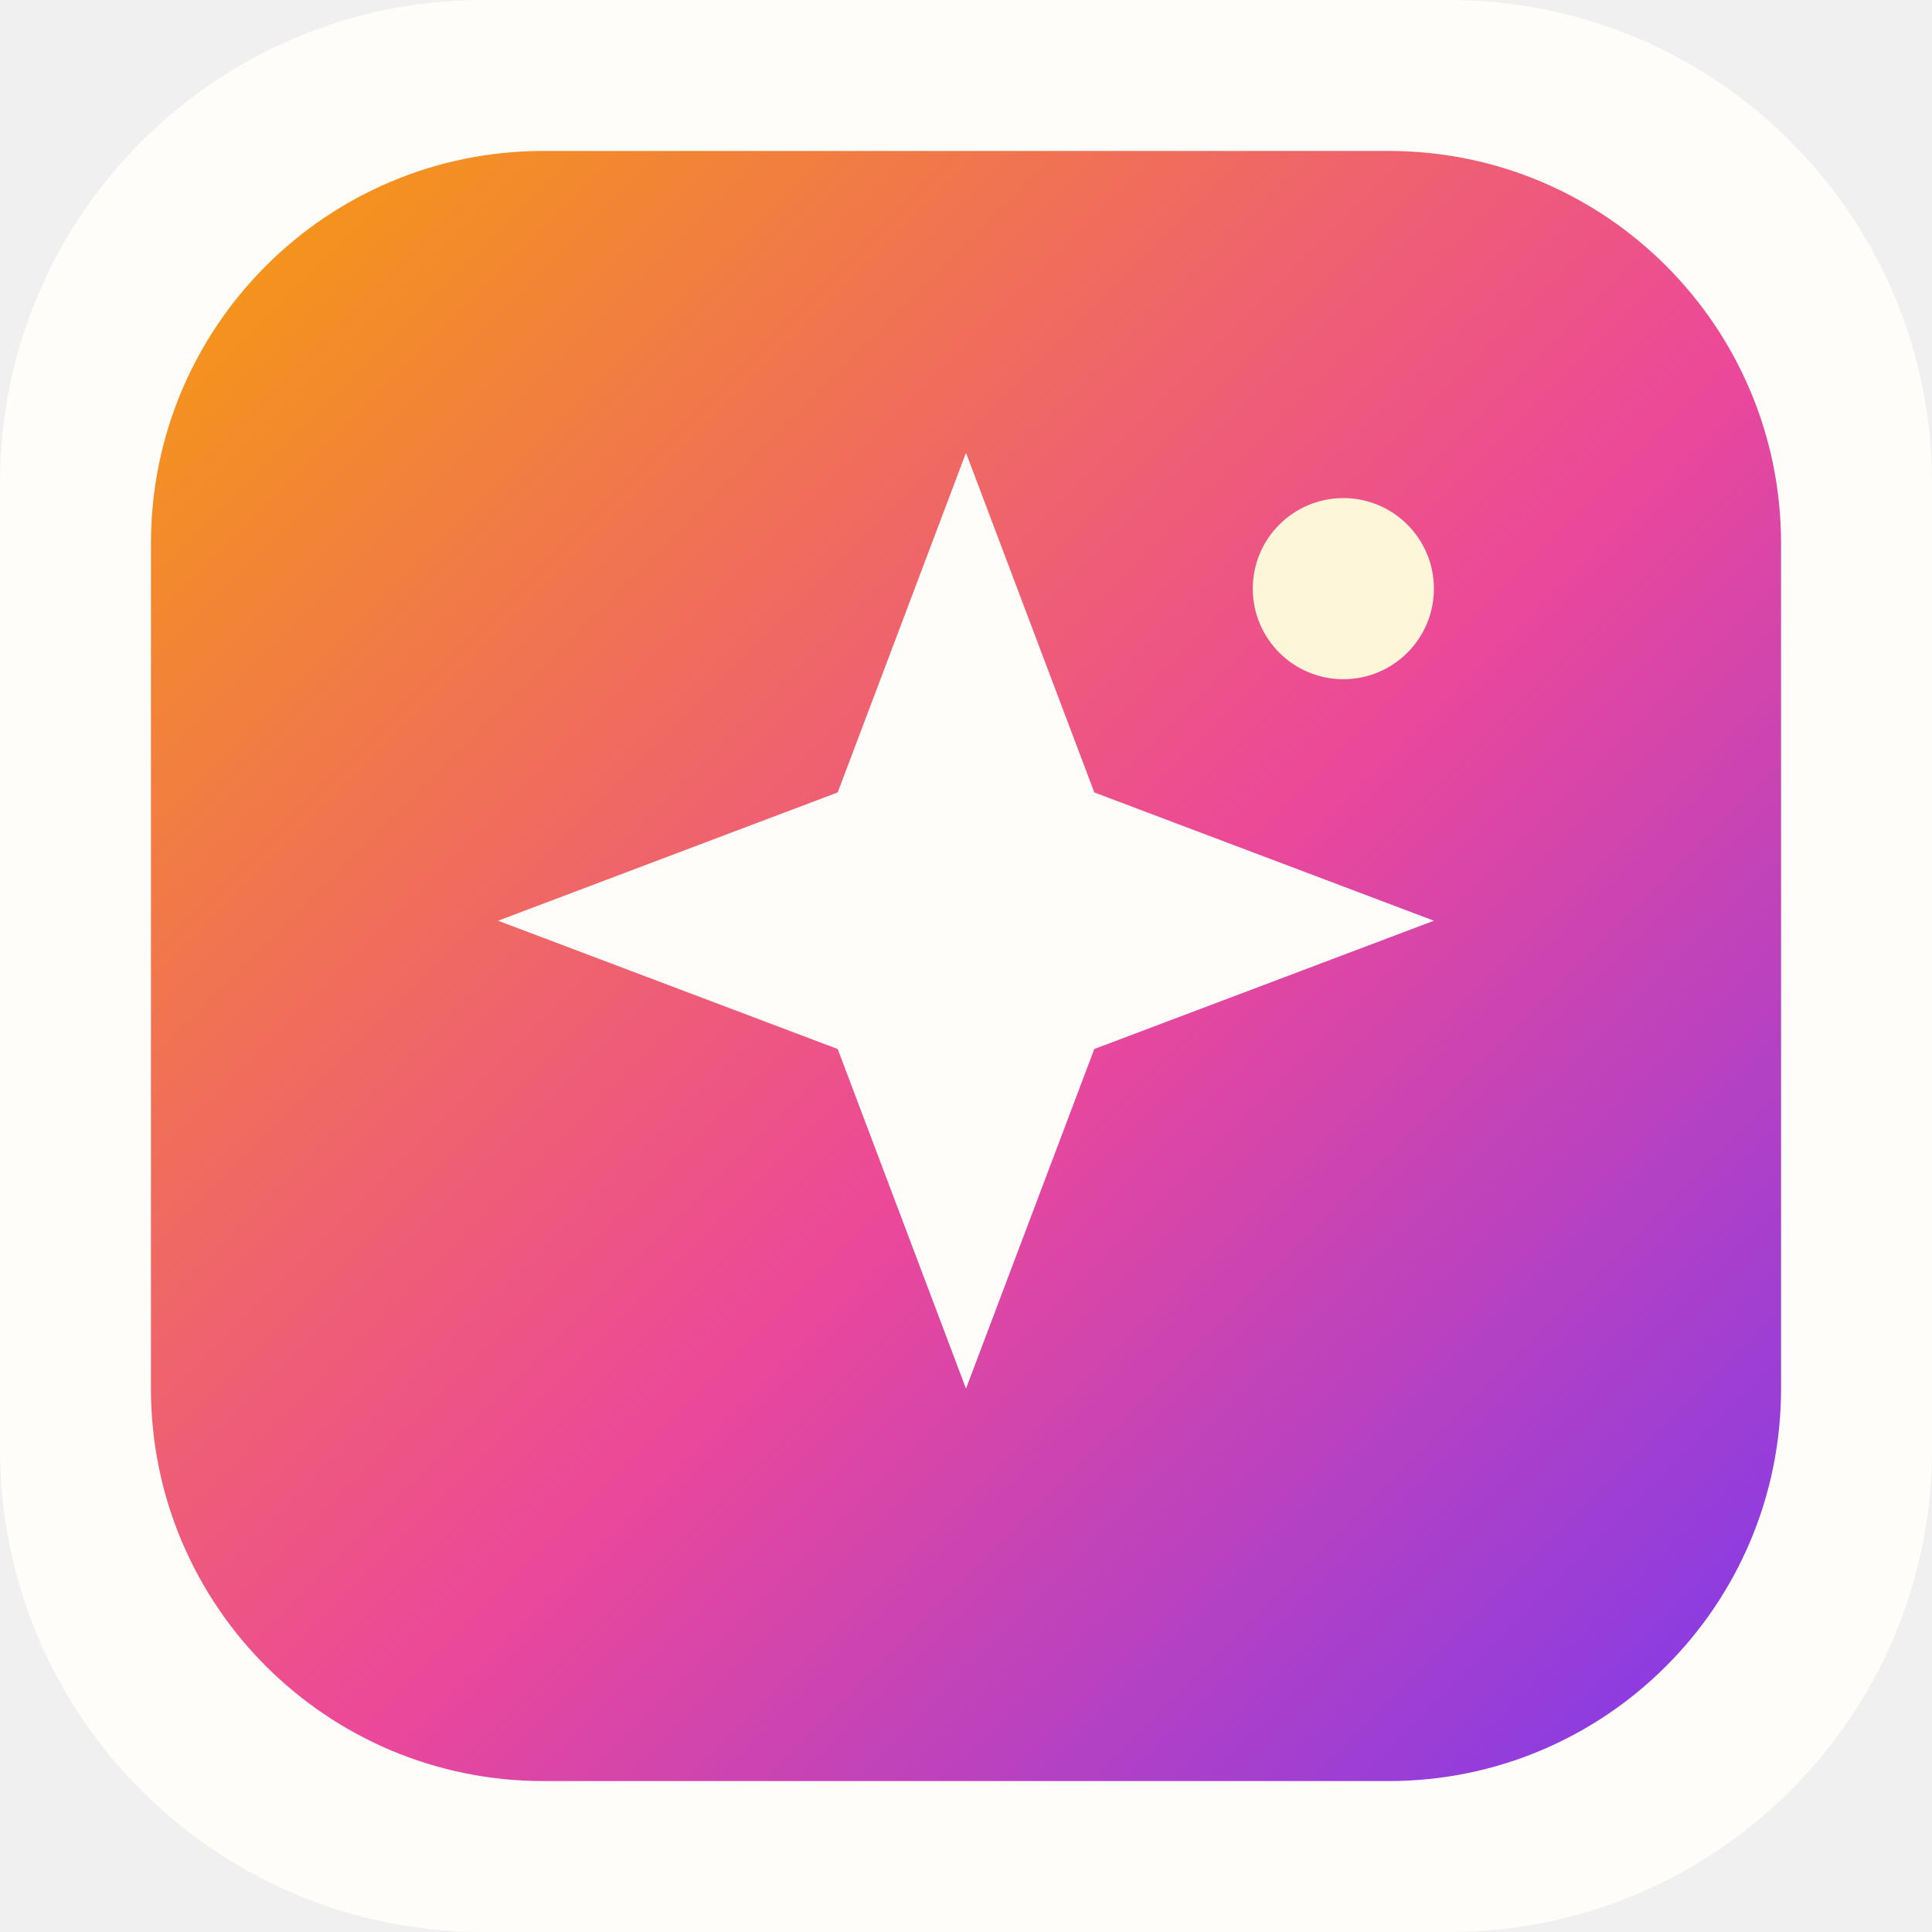
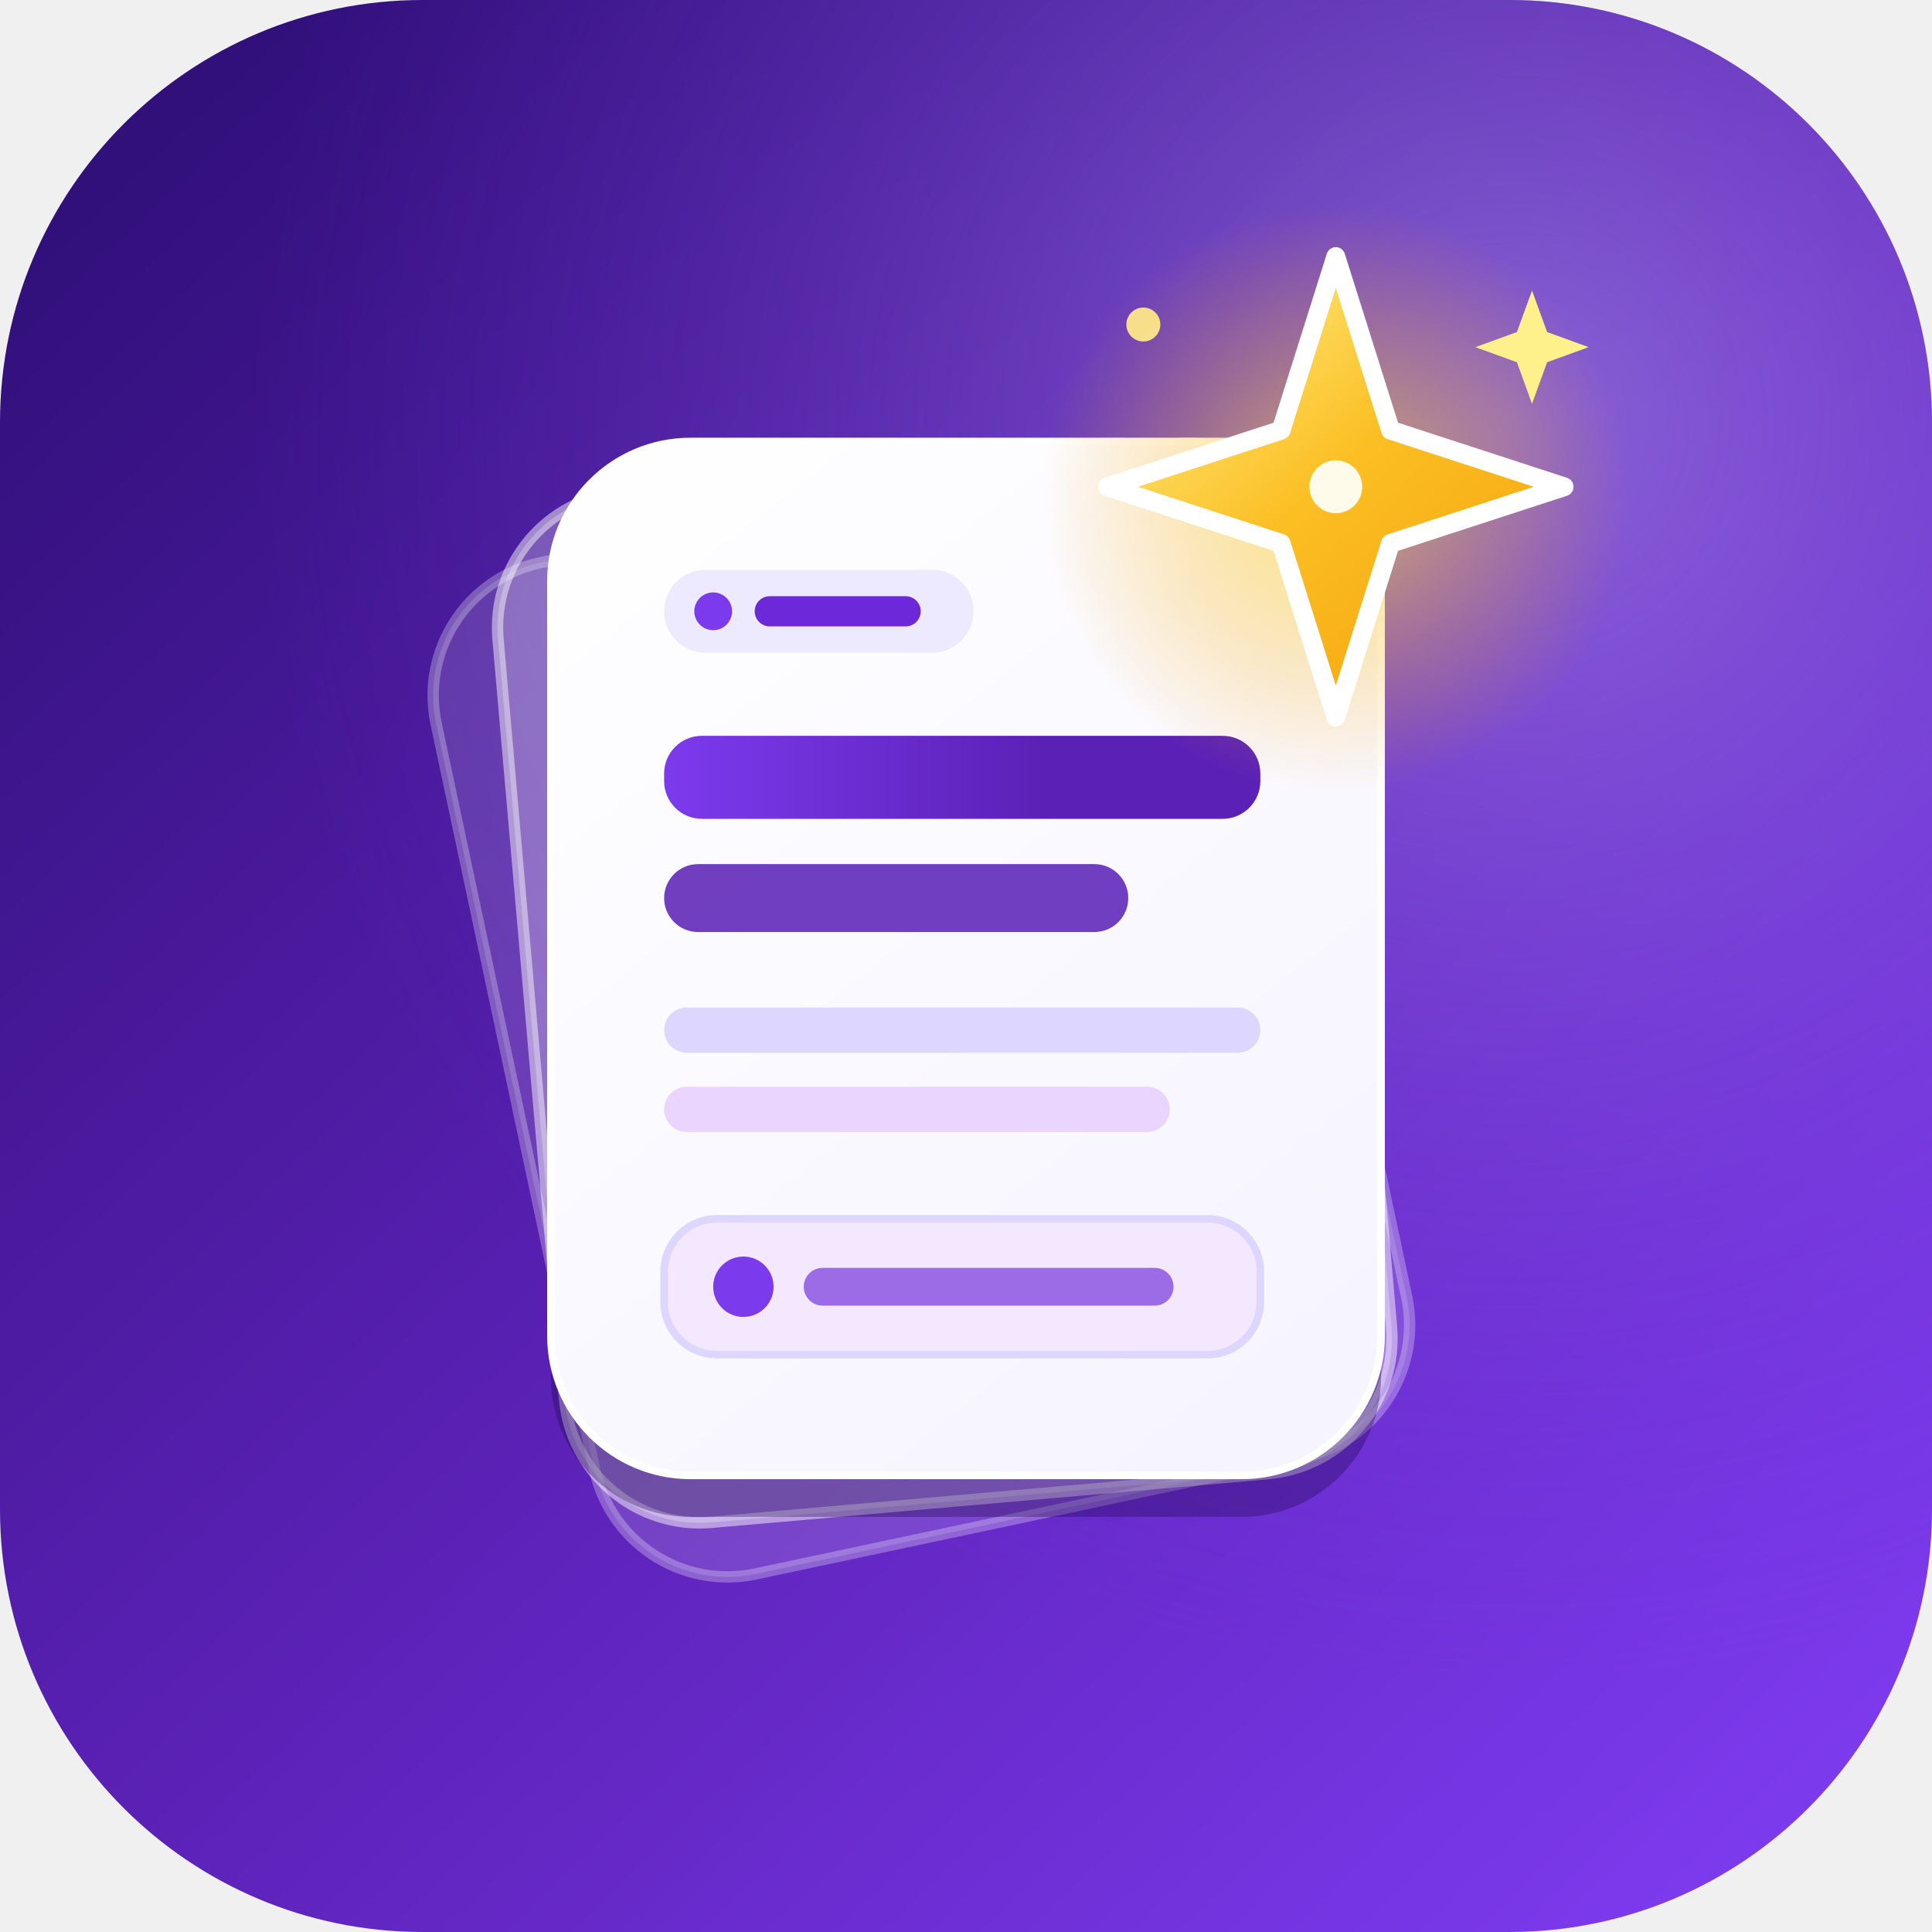
- <svg xmlns="http://www.w3.org/2000/svg" viewBox="0 0 128 128" fill="none">
-   <rect width="128" height="128" rx="32" fill="#FFFDF9" />
-   <rect x="10" y="10" width="108" height="108" rx="26" fill="url(#grad)" />
-   <path d="M64 30L72.5 52.5L95 61L72.5 69.5L64 92L55.5 69.5L33 61L55.5 52.5L64 30Z" fill="#FFFDF9" />
-   <circle cx="89" cy="39" r="6" fill="#FEF6D8" />
+ <svg xmlns="http://www.w3.org/2000/svg" viewBox="0 0 1024 1024" fill="none">
  <defs>
-     <linearGradient id="grad" x1="10" y1="10" x2="118" y2="118" gradientUnits="userSpaceOnUse">
-       <stop stop-color="#F59E0B" />
-       <stop offset="0.55" stop-color="#EC4899" />
-       <stop offset="1" stop-color="#7C3AED" />
+     <linearGradient id="bgGrad" x1="80" y1="60" x2="940" y2="960" gradientUnits="userSpaceOnUse">
+       <stop offset="0%" stop-color="#31107A" />
+       <stop offset="52%" stop-color="#5B21B6" />
+       <stop offset="100%" stop-color="#7C3AED" />
    </linearGradient>
+     <radialGradient id="topGlow" cx="0.78" cy="0.22" r="0.65">
+       <stop offset="0%" stop-color="#C4B5FD" stop-opacity="0.45" />
+       <stop offset="100%" stop-color="#7C3AED" stop-opacity="0" />
+     </radialGradient>
+     <linearGradient id="frontCardBg" x1="286" y1="226" x2="738" y2="798" gradientUnits="userSpaceOnUse">
+       <stop offset="0%" stop-color="#FFFFFF" />
+       <stop offset="100%" stop-color="#F5F3FF" />
+     </linearGradient>
+     <linearGradient id="goldStarFill" x1="600" y1="158" x2="808" y2="390" gradientUnits="userSpaceOnUse">
+       <stop offset="0%" stop-color="#FEF08A" />
+       <stop offset="45%" stop-color="#FBBF24" />
+       <stop offset="100%" stop-color="#F59E0B" />
+     </linearGradient>
+     <linearGradient id="barAccent" x1="354" y1="316" x2="554" y2="316" gradientUnits="userSpaceOnUse">
+       <stop offset="0%" stop-color="#7C3AED" />
+       <stop offset="100%" stop-color="#5B21B6" />
+     </linearGradient>
+     <radialGradient id="starGlow" cx="0.5" cy="0.5" r="0.5">
+       <stop offset="0%" stop-color="#FDE047" stop-opacity="0.65" />
+       <stop offset="100%" stop-color="#F59E0B" stop-opacity="0" />
+     </radialGradient>
  </defs>
+   <rect width="1024" height="1024" rx="224" fill="url(#bgGrad)" />
+   <rect width="1024" height="1024" rx="224" fill="url(#topGlow)" />
+   <g transform="rotate(-12 512 512) translate(-28 18)">
+     <rect x="292" y="238" width="440" height="548" rx="72" fill="#FFFFFF" fill-opacity="0.14" stroke="#FFFFFF" stroke-opacity="0.28" stroke-width="6" />
+   </g>
+   <g transform="rotate(-5 512 512) translate(-12 8)">
+     <rect x="292" y="238" width="440" height="548" rx="72" fill="#FFFFFF" fill-opacity="0.26" stroke="#FFFFFF" stroke-opacity="0.48" stroke-width="6" />
+   </g>
+   <rect x="292" y="256" width="440" height="548" rx="74" fill="#1E084D" fill-opacity="0.34" />
+   <rect x="292" y="234" width="440" height="548" rx="74" fill="url(#frontCardBg)" stroke="#FFFFFF" stroke-width="4" />
+   <rect x="352" y="302" width="164" height="44" rx="22" fill="#EDE9FE" />
+   <circle cx="378" cy="324" r="10" fill="#7C3AED" />
+   <rect x="400" y="316" width="88" height="16" rx="8" fill="#6D28D9" />
+   <rect x="352" y="390" width="316" height="44" rx="20" fill="url(#barAccent)" />
+   <rect x="352" y="458" width="246" height="36" rx="18" fill="#5B21B6" fill-opacity="0.86" />
+   <rect x="352" y="534" width="316" height="24" rx="12" fill="#DDD6FE" />
+   <rect x="352" y="576" width="268" height="24" rx="12" fill="#E9D5FF" />
+   <rect x="352" y="646" width="316" height="72" rx="28" fill="#F3E8FF" stroke="#DDD6FE" stroke-width="4" />
+   <circle cx="394" cy="682" r="16" fill="#7C3AED" />
+   <rect x="426" y="672" width="196" height="20" rx="10" fill="#6D28D9" fill-opacity="0.65" />
+   <circle cx="708" cy="264" r="156" fill="url(#starGlow)" />
+   <path d="M708 136L737 228L829 258L737 288L708 380L679 288L587 258L679 228L708 136Z" fill="url(#goldStarFill)" stroke="#FFFFFF" stroke-width="10" stroke-linejoin="round" />
+   <circle cx="708" cy="258" r="14" fill="#FFFBEB" />
+   <path d="M812 154L820 176L842 184L820 192L812 214L804 192L782 184L804 176L812 154Z" fill="#FEF08A" />
+   <circle cx="606" cy="172" r="9" fill="#FDE68A" fill-opacity="0.95" />
</svg>
